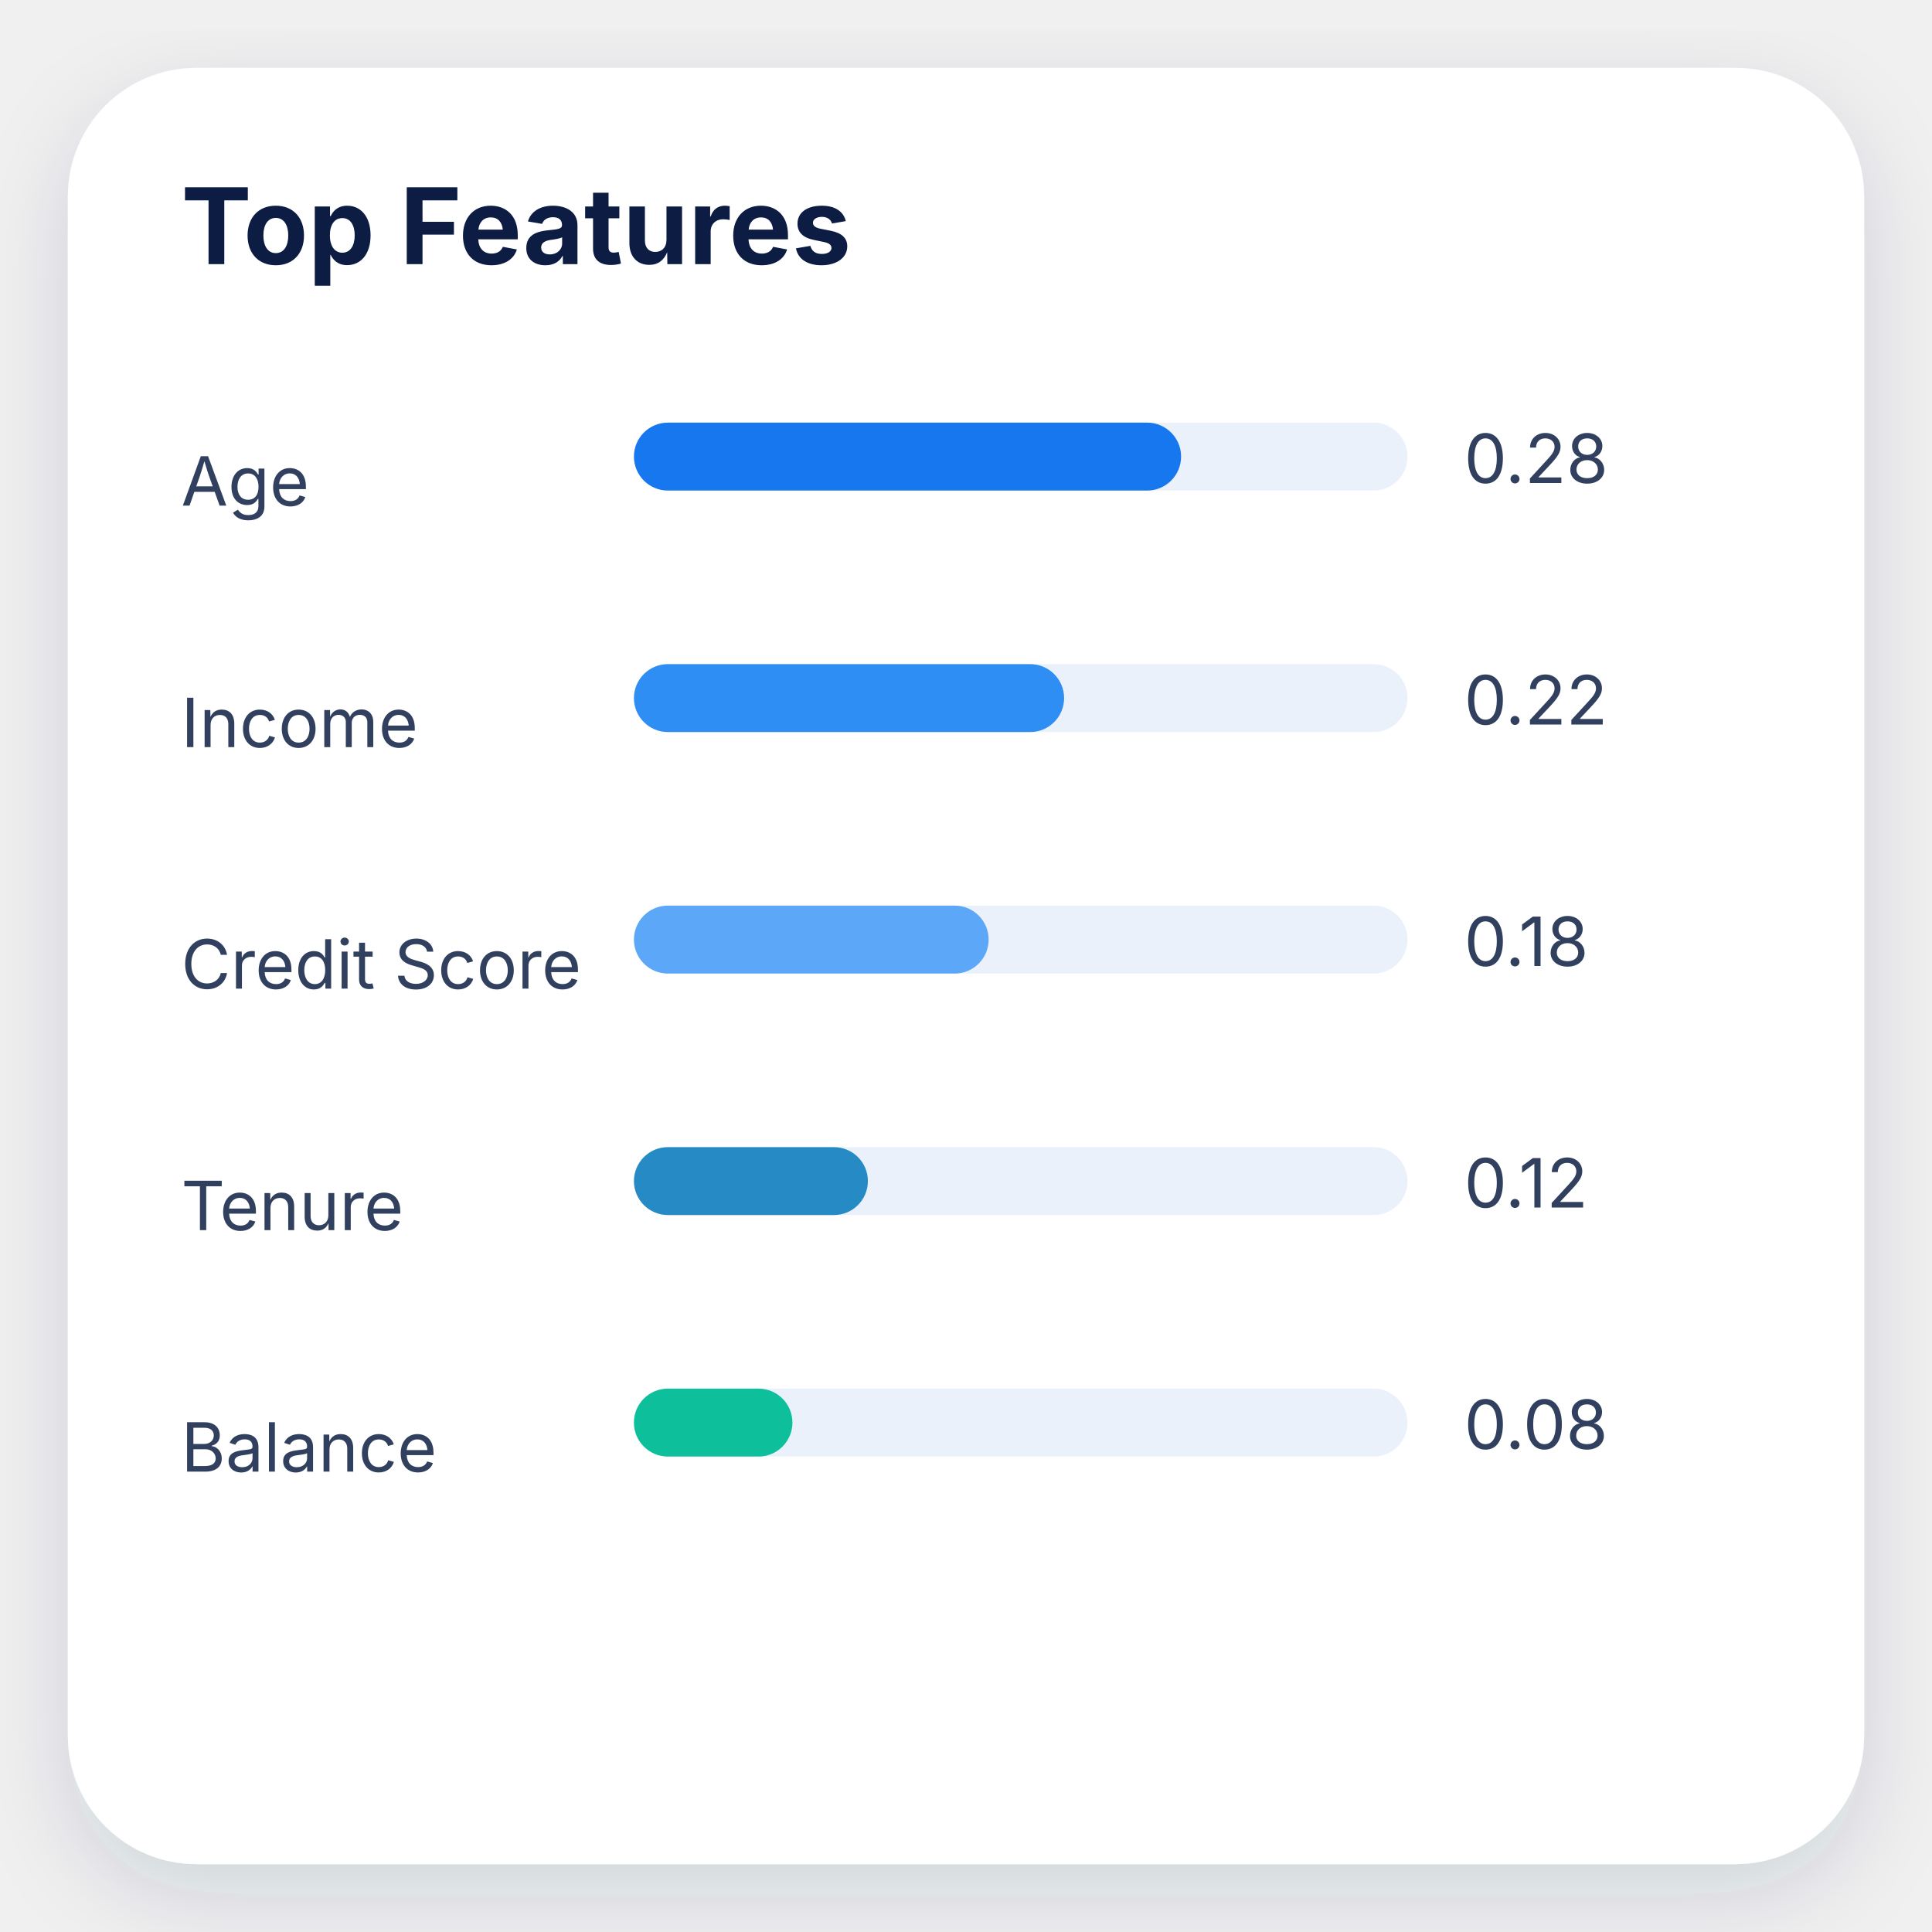
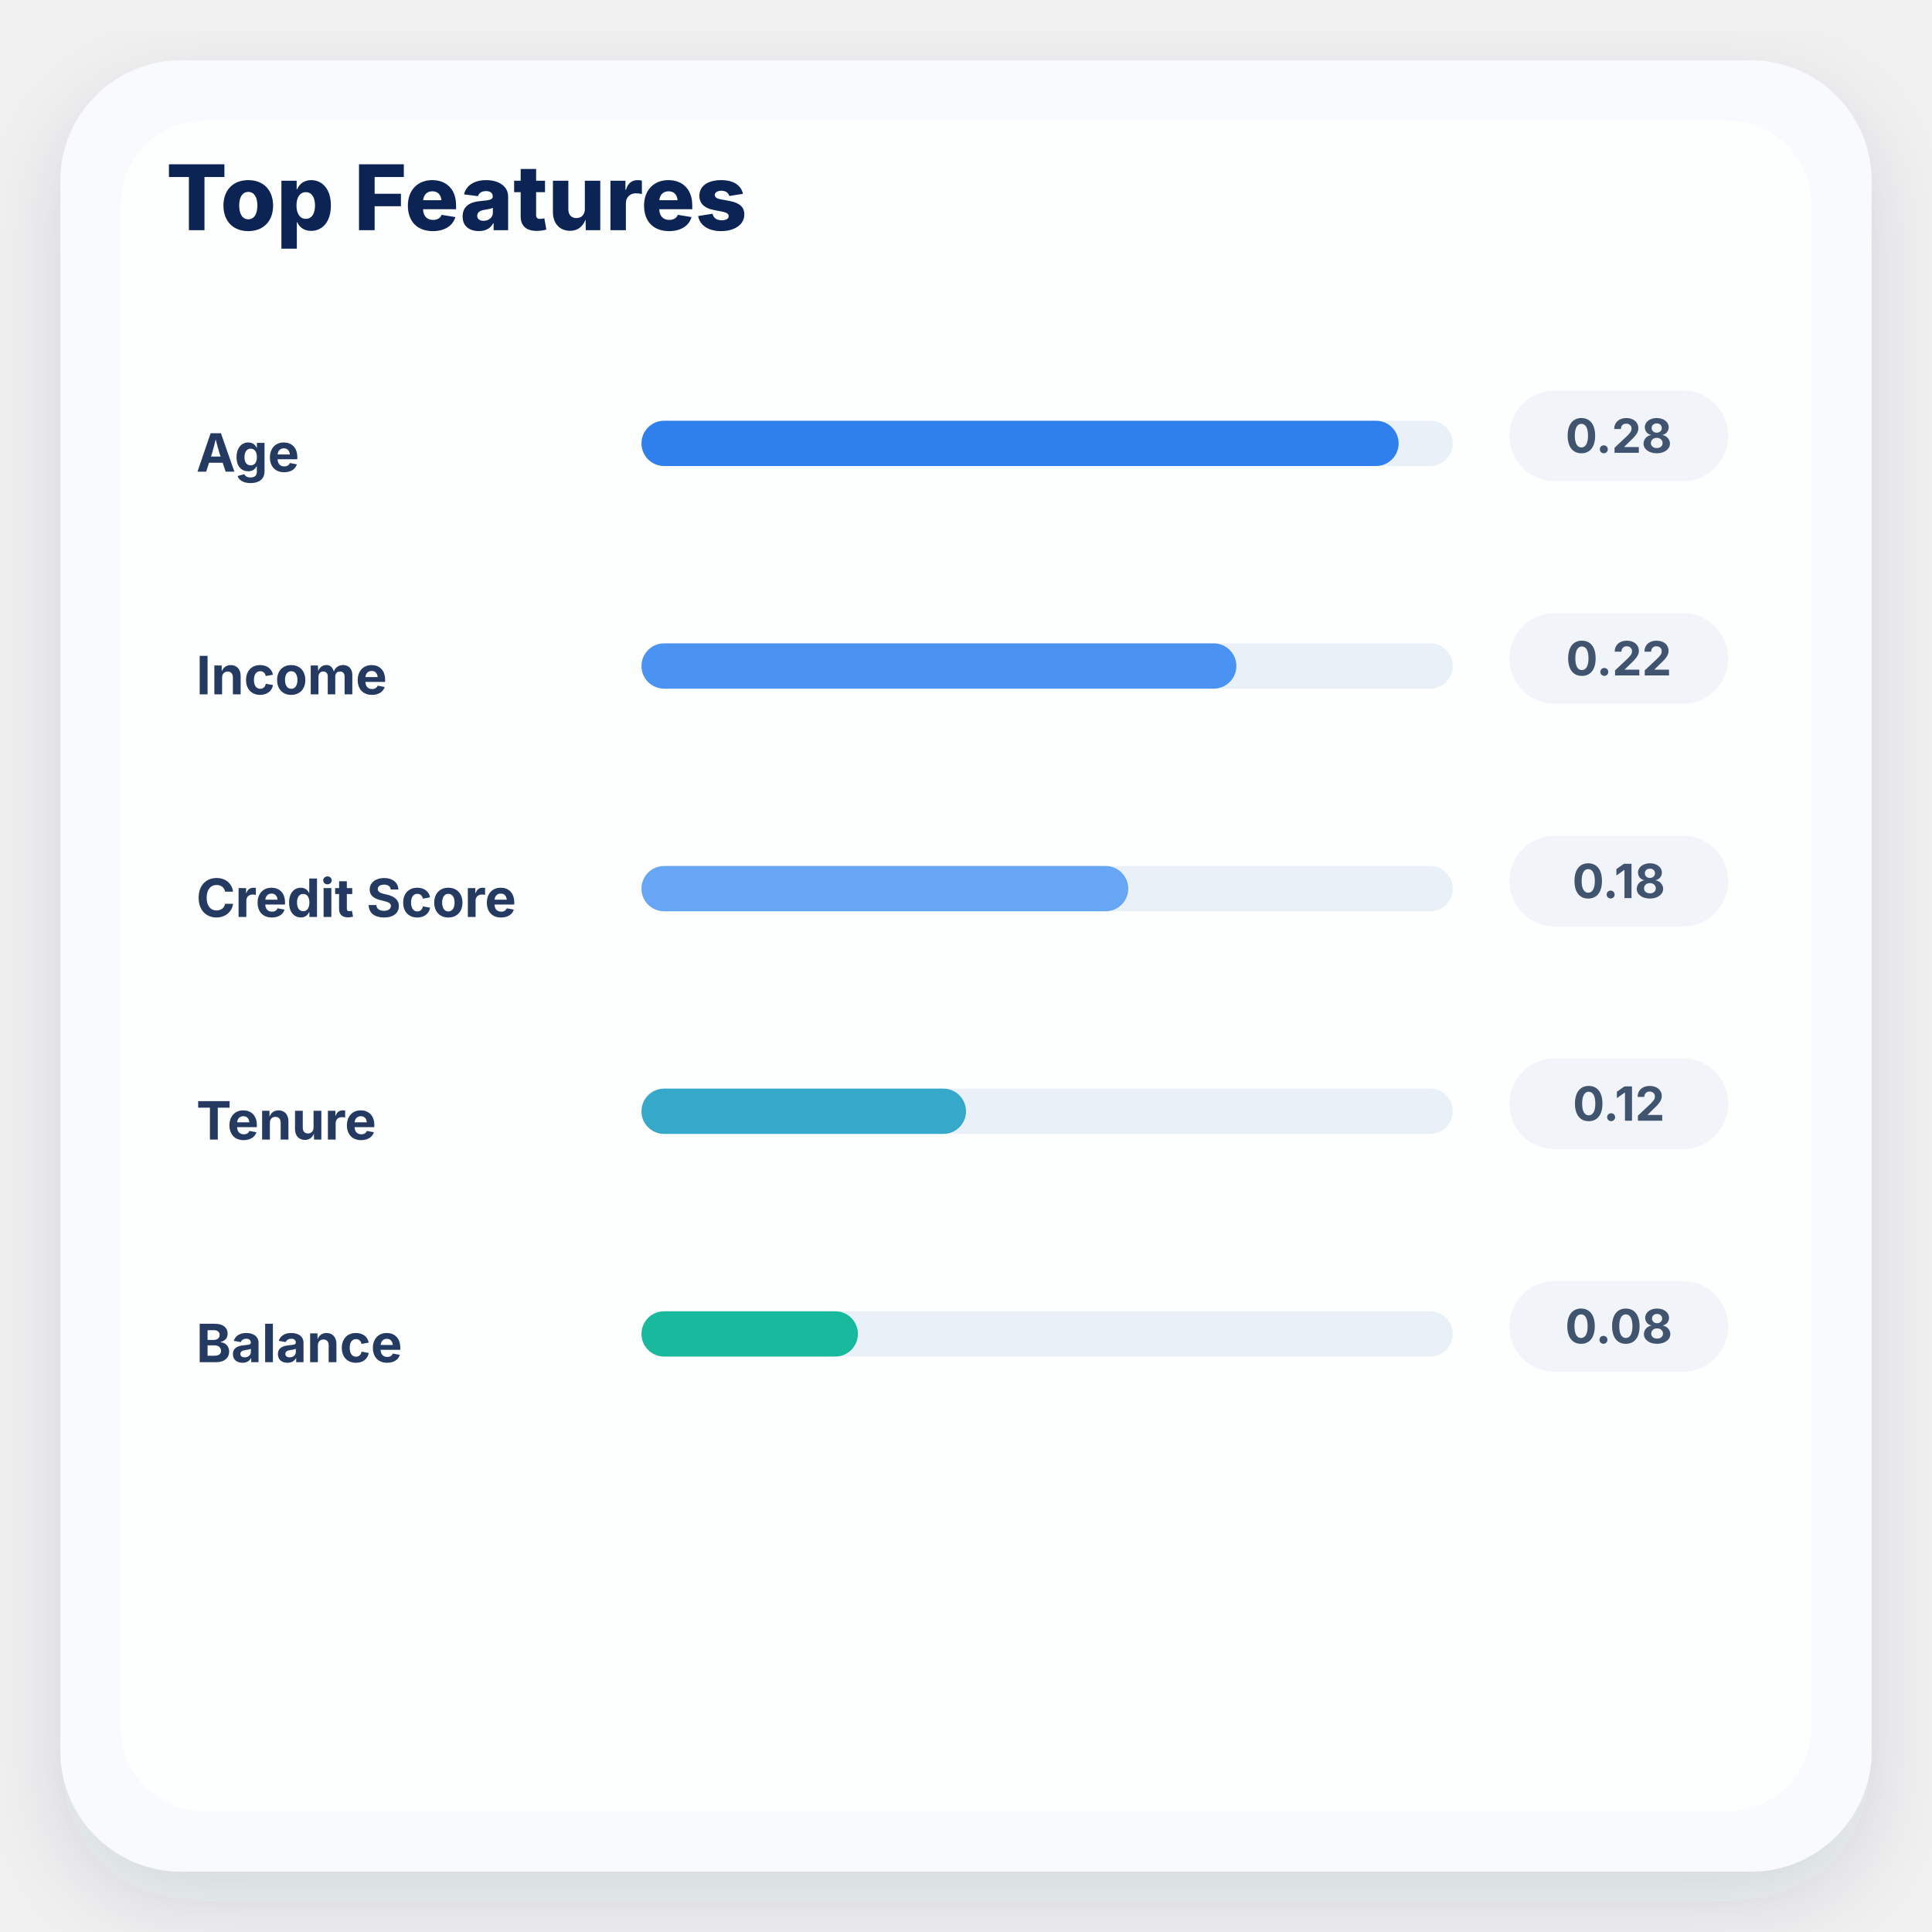
- <svg xmlns="http://www.w3.org/2000/svg" width="512" height="512" viewBox="0 0 512 512">
+ <svg xmlns="http://www.w3.org/2000/svg" width="1024" height="1024" viewBox="0 0 1024 1024">
  <defs>
-     <linearGradient id="blue" x1="0" x2="1">
-       <stop stop-color="#1269F3" />
-       <stop offset="1" stop-color="#39A7FF" />
+     <linearGradient id="blueGrad" x1="0" y1="0" x2="1" y2="1">
+       <stop offset="0%" stop-color="#2F80ED" />
+       <stop offset="100%" stop-color="#4EA5FF" />
    </linearGradient>
-     <linearGradient id="teal" x1="0" x2="1">
-       <stop stop-color="#00B894" />
-       <stop offset="1" stop-color="#22D3B6" />
+     <linearGradient id="tealGrad" x1="0" y1="0" x2="1" y2="1">
+       <stop offset="0%" stop-color="#11A98D" />
+       <stop offset="100%" stop-color="#35D3BA" />
    </linearGradient>
-     <linearGradient id="purple" x1="0" x2="1">
-       <stop stop-color="#7B61FF" />
-       <stop offset="1" stop-color="#A875FF" />
+     <linearGradient id="purpleGrad" x1="0" y1="0" x2="1" y2="1">
+       <stop offset="0%" stop-color="#6654E8" />
+       <stop offset="100%" stop-color="#9A7CFF" />
    </linearGradient>
-     <linearGradient id="orange" x1="0" x2="1">
-       <stop stop-color="#FF5E78" />
-       <stop offset="1" stop-color="#FF9A2F" />
-     </linearGradient>
-     <filter id="shadow" x="-50%" y="-50%" width="200%" height="200%">
-       <feDropShadow dx="0" dy="8" stdDeviation="12" flood-color="#0D2B5B" flood-opacity=".14" />
+     <filter id="cardShadow" x="-20%" y="-20%" width="140%" height="140%">
+       <feDropShadow dx="0" dy="16" stdDeviation="20" flood-color="#102A56" flood-opacity=".12" />
    </filter>
  </defs>
-   <g filter="url(#shadow)">
-     <rect x="18" y="18" width="476" height="476" rx="34" fill="#fff" />
-     <text x="48" y="70" font-family="Inter,Arial" font-size="28" font-weight="700" fill="#091A43">Top Features</text>
-     <g font-family="Inter,Arial" font-size="18" fill="#33415E">
-       <text x="48" y="134">Age</text>
-       <text x="48" y="198">Income</text>
-       <text x="48" y="262">Credit Score</text>
-       <text x="48" y="326">Tenure</text>
-       <text x="48" y="390">Balance</text>
-     </g>
-     <g transform="translate(168,112)">
-       <rect width="205" height="18" rx="9" fill="#EAF1FA" />
-       <rect width="145" height="18" rx="9" fill="#1577EE" />
-       <text x="220" y="16" font-family="Inter" font-size="18" fill="#33415E">0.28</text>
-       <rect y="64" width="205" height="18" rx="9" fill="#EAF1FA" />
-       <rect y="64" width="114" height="18" rx="9" fill="#2D8EF4" />
-       <text x="220" y="80" font-family="Inter" font-size="18" fill="#33415E">0.22</text>
-       <rect y="128" width="205" height="18" rx="9" fill="#EAF1FA" />
-       <rect y="128" width="94" height="18" rx="9" fill="#5BA7F8" />
-       <text x="220" y="144" font-family="Inter" font-size="18" fill="#33415E">0.18</text>
-       <rect y="192" width="205" height="18" rx="9" fill="#EAF1FA" />
-       <rect y="192" width="62" height="18" rx="9" fill="#278BC4" />
-       <text x="220" y="208" font-family="Inter" font-size="18" fill="#33415E">0.12</text>
-       <rect y="256" width="205" height="18" rx="9" fill="#EAF1FA" />
-       <rect y="256" width="42" height="18" rx="9" fill="#0ABF9A" />
-       <text x="220" y="272" font-family="Inter" font-size="18" fill="#33415E">0.08</text>
-     </g>
+   <g filter="url(#cardShadow)">
+     <rect x="32" y="32" width="960" height="960" rx="64" fill="#F8FAFD" />
  </g>
+   <rect x="64" y="64" width="896" height="896" rx="44" fill="#FFFFFF" opacity=".72" />
+   <text x="88" y="122" font-family="Inter,Arial,sans-serif" font-size="48" font-weight="800" fill="#0B2454">Top Features</text>
+   <text x="104" y="250" font-family="Inter,Arial,sans-serif" font-size="28" font-weight="650" fill="#243A60">Age</text>
+   <rect x="340" y="223" width="430" height="24" rx="12" fill="#EAF0F7" />
+   <rect x="340" y="223" width="401.3" height="24" rx="12" fill="#2F80ED" />
+   <rect x="800" y="207" width="116" height="48" rx="24" fill="#F1F5FA" />
+   <text x="858" y="240" text-anchor="middle" font-family="Inter,Arial,sans-serif" font-size="25" font-weight="700" fill="#40536F">0.28</text>
+   <text x="104" y="368" font-family="Inter,Arial,sans-serif" font-size="28" font-weight="650" fill="#243A60">Income</text>
+   <rect x="340" y="341" width="430" height="24" rx="12" fill="#EAF0F7" />
+   <rect x="340" y="341" width="315.3" height="24" rx="12" fill="#4A93F2" />
+   <rect x="800" y="325" width="116" height="48" rx="24" fill="#F1F5FA" />
+   <text x="858" y="358" text-anchor="middle" font-family="Inter,Arial,sans-serif" font-size="25" font-weight="700" fill="#40536F">0.22</text>
+   <text x="104" y="486" font-family="Inter,Arial,sans-serif" font-size="28" font-weight="650" fill="#243A60">Credit Score</text>
+   <rect x="340" y="459" width="430" height="24" rx="12" fill="#EAF0F7" />
+   <rect x="340" y="459" width="258.0" height="24" rx="12" fill="#66A6F5" />
+   <rect x="800" y="443" width="116" height="48" rx="24" fill="#F1F5FA" />
+   <text x="858" y="476" text-anchor="middle" font-family="Inter,Arial,sans-serif" font-size="25" font-weight="700" fill="#40536F">0.18</text>
+   <text x="104" y="604" font-family="Inter,Arial,sans-serif" font-size="28" font-weight="650" fill="#243A60">Tenure</text>
+   <rect x="340" y="577" width="430" height="24" rx="12" fill="#EAF0F7" />
+   <rect x="340" y="577" width="172.0" height="24" rx="12" fill="#36A8C9" />
+   <rect x="800" y="561" width="116" height="48" rx="24" fill="#F1F5FA" />
+   <text x="858" y="594" text-anchor="middle" font-family="Inter,Arial,sans-serif" font-size="25" font-weight="700" fill="#40536F">0.12</text>
+   <text x="104" y="722" font-family="Inter,Arial,sans-serif" font-size="28" font-weight="650" fill="#243A60">Balance</text>
+   <rect x="340" y="695" width="430" height="24" rx="12" fill="#EAF0F7" />
+   <rect x="340" y="695" width="114.7" height="24" rx="12" fill="#19B99D" />
+   <rect x="800" y="679" width="116" height="48" rx="24" fill="#F1F5FA" />
+   <text x="858" y="712" text-anchor="middle" font-family="Inter,Arial,sans-serif" font-size="25" font-weight="700" fill="#40536F">0.08</text>
</svg>
